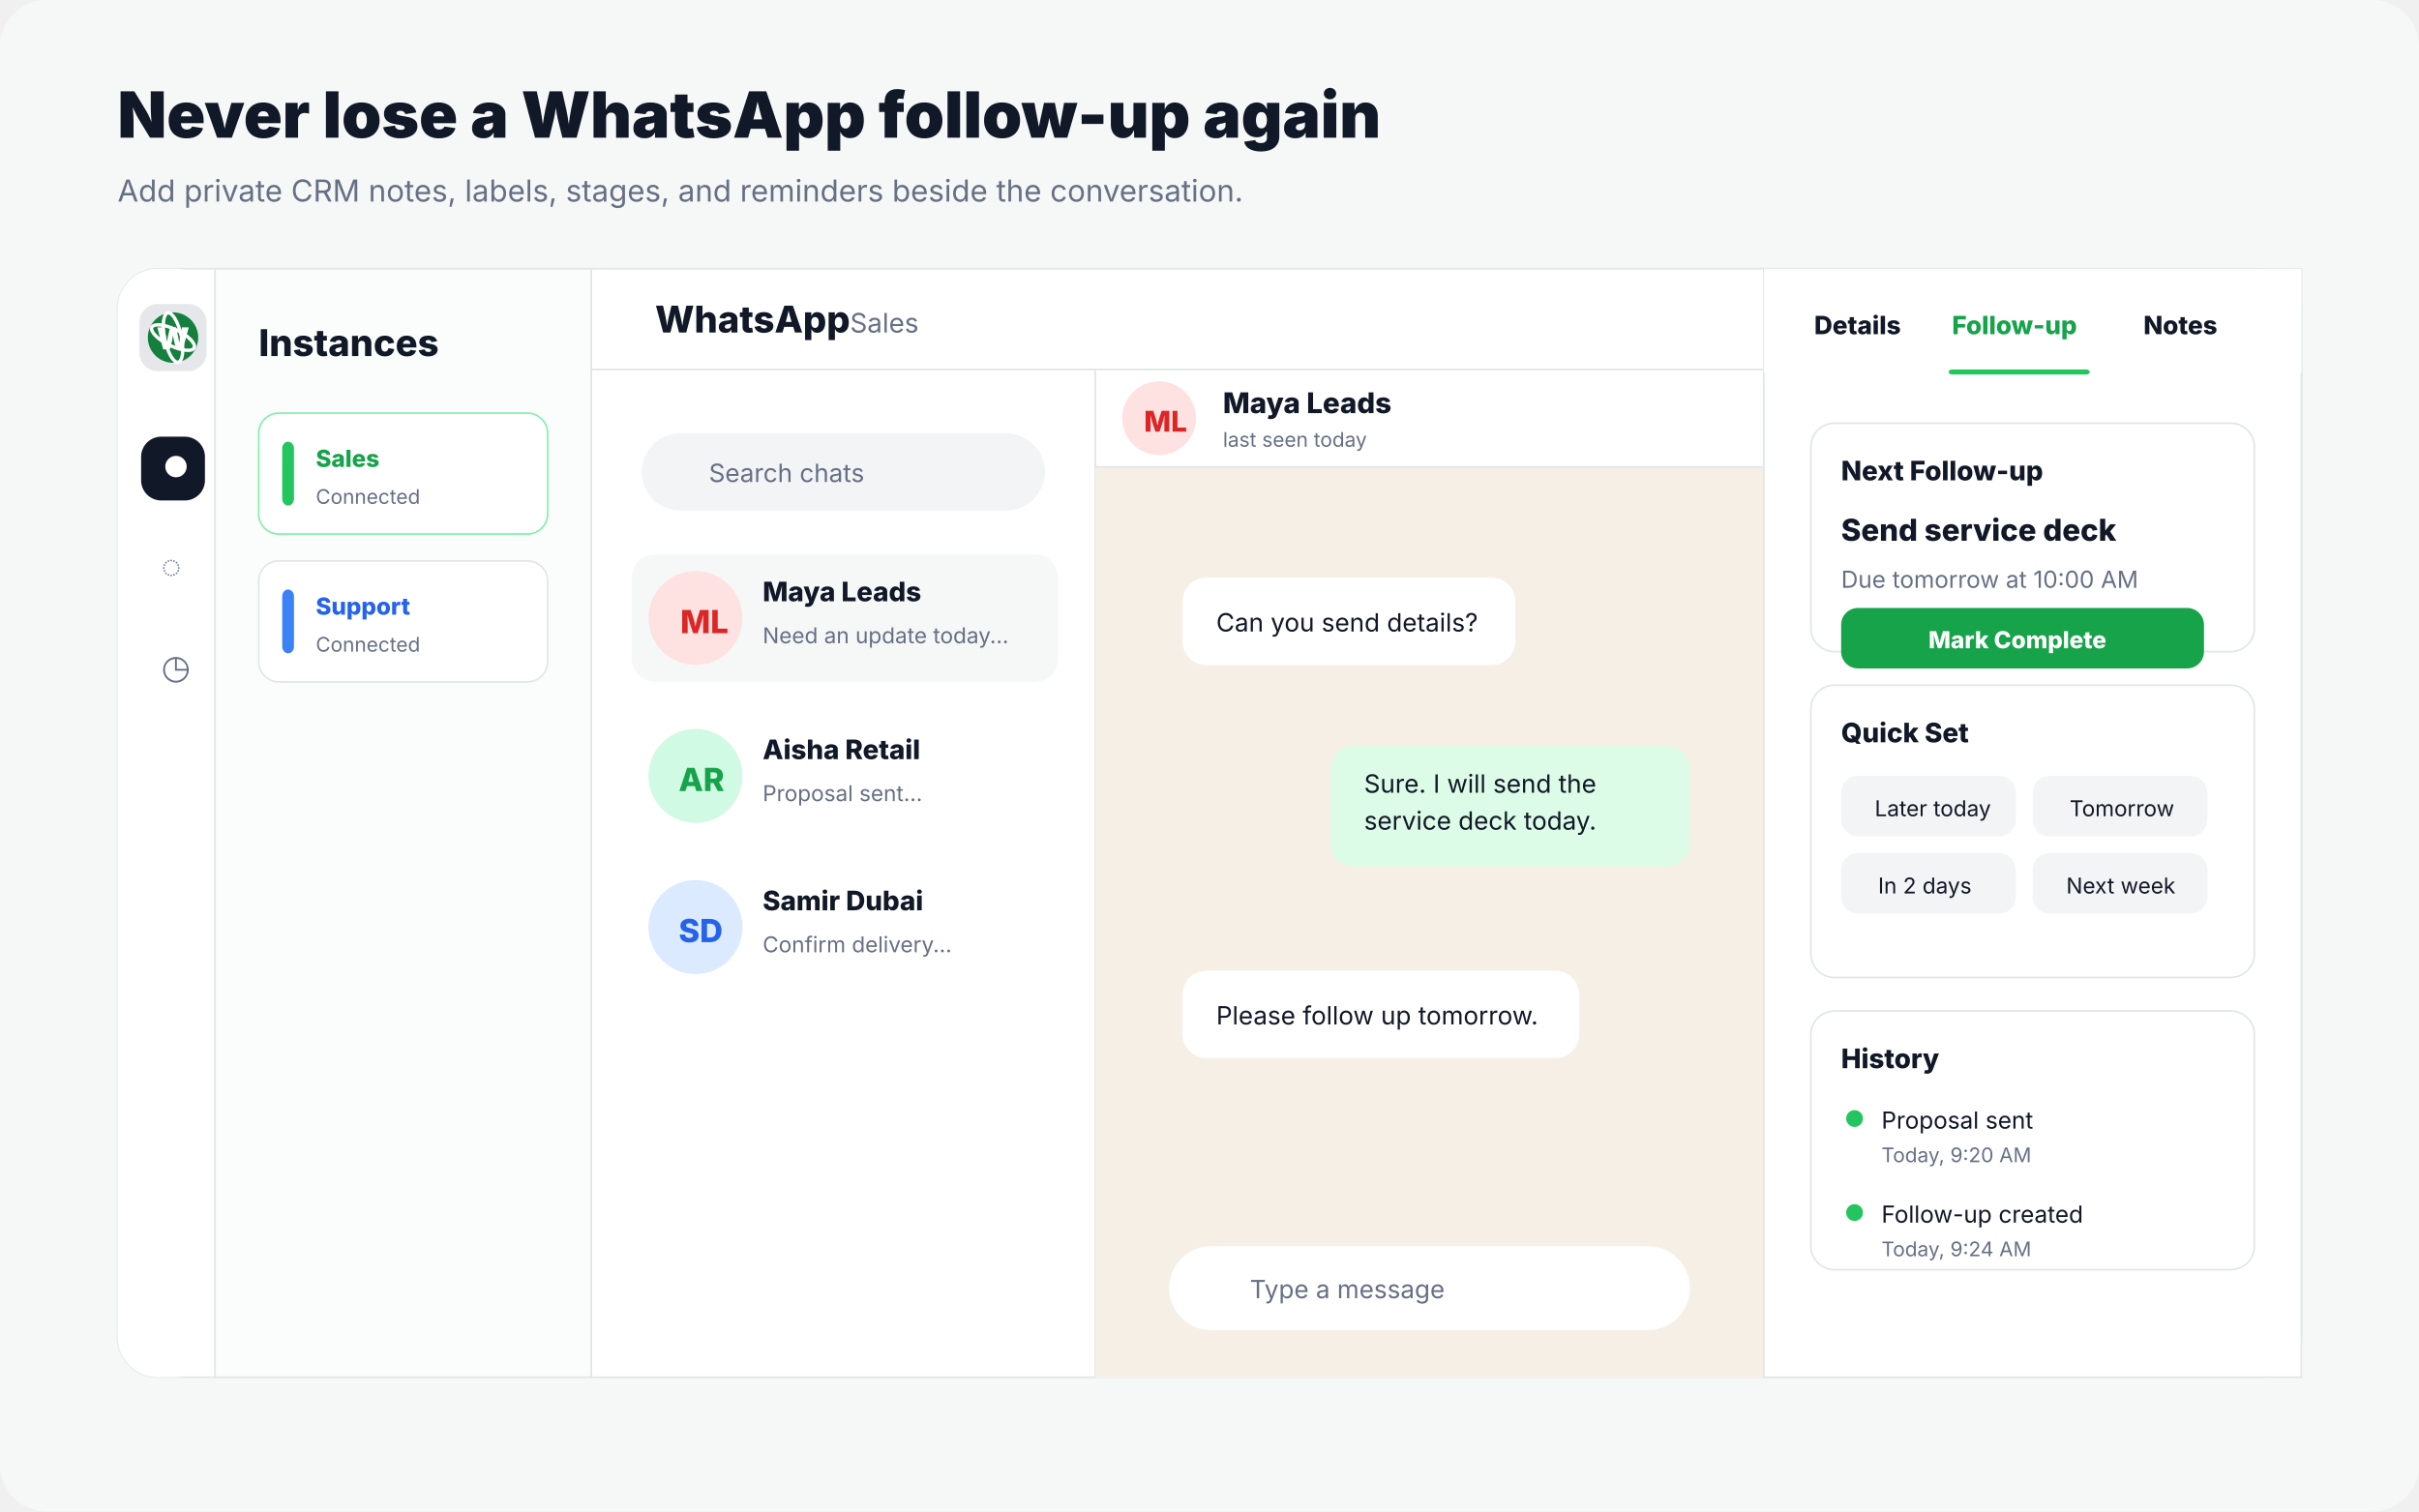
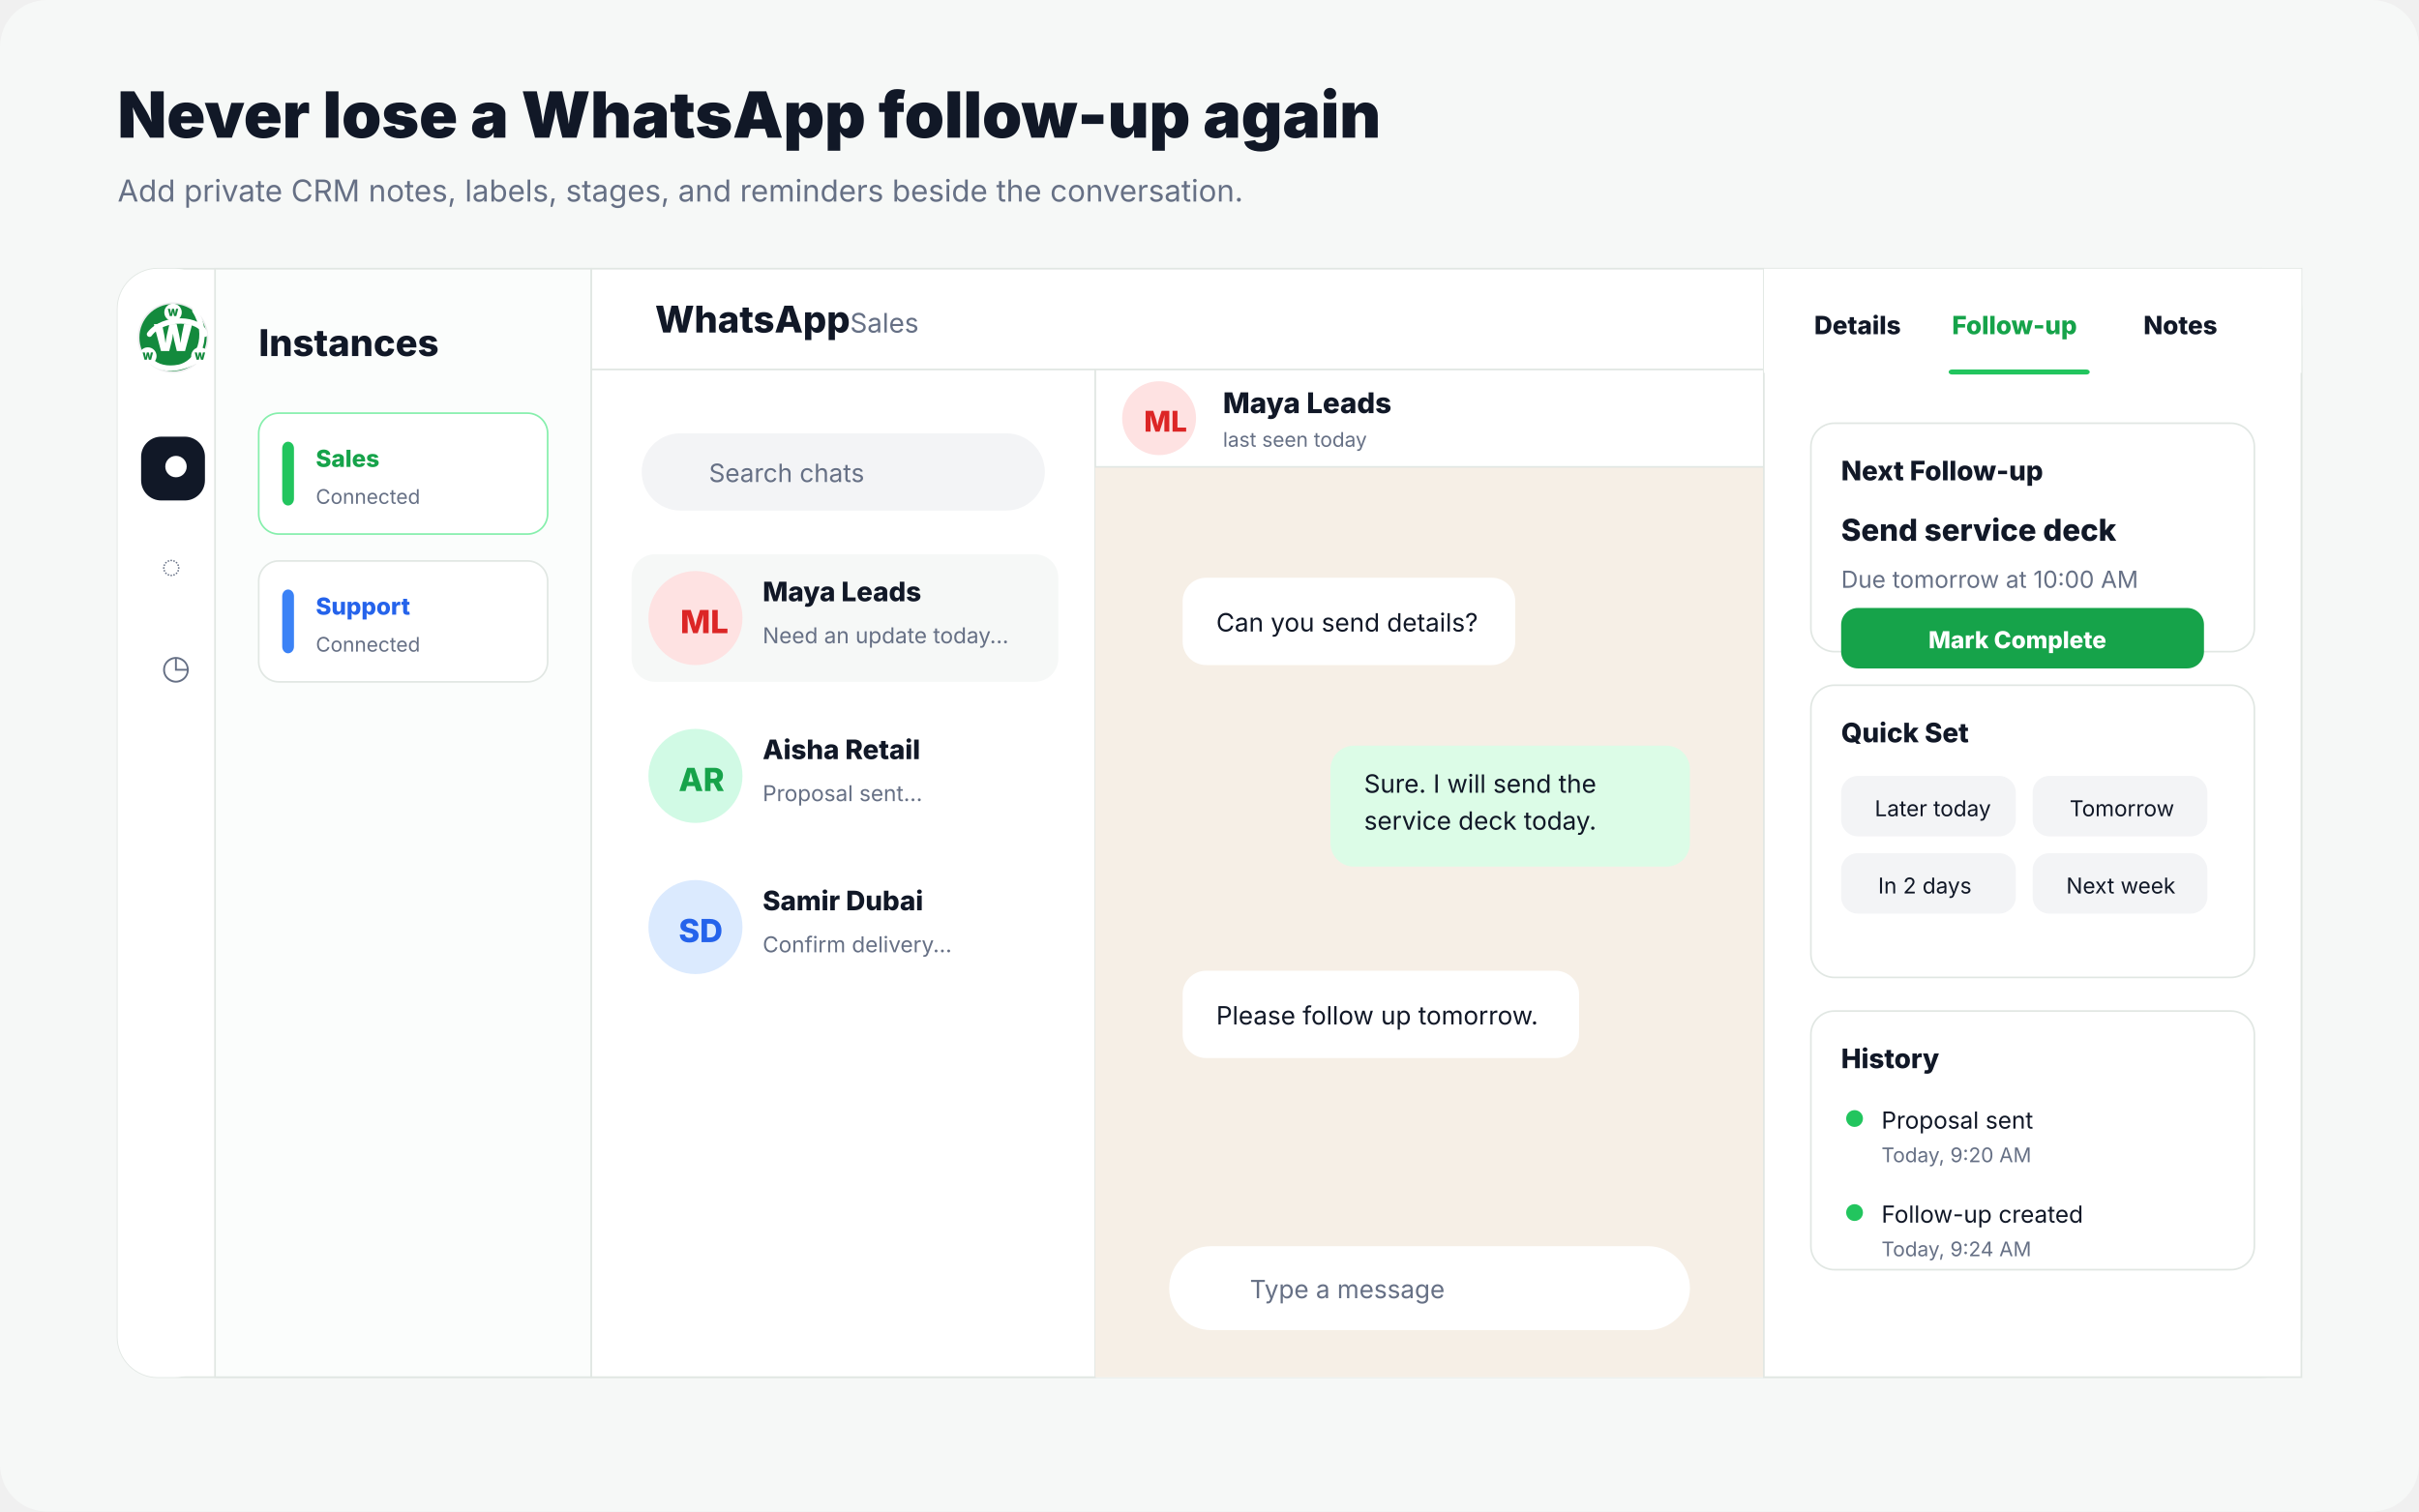
<svg xmlns="http://www.w3.org/2000/svg" width="1440" height="900" viewBox="0 0 1440 900" fill="none">
  <rect width="1440" height="900" rx="28" fill="#F6F8F7" />
  <text x="70" y="82" fill="#111827" font-family="-apple-system,BlinkMacSystemFont,Segoe UI,sans-serif" font-size="38" font-weight="900">Never lose a WhatsApp follow-up again</text>
  <text x="70" y="120" fill="#667085" font-family="-apple-system,BlinkMacSystemFont,Segoe UI,sans-serif" font-size="18">Add private CRM notes, labels, stages, and reminders beside the conversation.</text>
  <rect x="70" y="160" width="1300" height="660" rx="24" fill="#FFFFFF" stroke="#E1E7E3" />
  <rect x="70" y="160" width="58" height="660" rx="24" fill="#FFFFFF" />
-   <rect x="82" y="180" width="42" height="42" rx="12" fill="#E5E7EB" stroke="#FFFFFF" stroke-width="2" />
-   <circle cx="103" cy="201" r="15" fill="#15803D" />
-   <text x="103" y="208" text-anchor="middle" fill="#FFFFFF" font-family="-apple-system,BlinkMacSystemFont,Segoe UI,sans-serif" font-size="18" font-weight="900">W</text>
-   <g stroke="#FFFFFF" stroke-width="2" fill="none" stroke-linecap="round">
-     <ellipse cx="103" cy="201" rx="14" ry="5" transform="rotate(26 103 201)" />
-     <ellipse cx="103" cy="201" rx="5" ry="15" transform="rotate(-12 103 201)" />
+   <g transform="translate(103 201)">
+     <circle r="21" fill="#0F172A" opacity="0.08" />
+     <circle r="20" fill="#138A3D" />
+     <path d="M-14 -2c8-11 31-10 33 0M13 -16c9 14 3 32-11 34M-12 15c9 7 27 2 35-10" stroke="#FFFFFF" stroke-width="3.2" fill="none" stroke-linecap="round" />
+     <text y="8" text-anchor="middle" fill="#FFFFFF" font-family="-apple-system,BlinkMacSystemFont,Segoe UI,sans-serif" font-size="22" font-weight="900">W</text>
+     <circle cx="0" cy="-15" r="5.2" fill="#FFFFFF" />
+     <text x="0" y="-12.8" text-anchor="middle" fill="#138A3D" font-family="-apple-system,BlinkMacSystemFont,Segoe UI,sans-serif" font-size="6" font-weight="900">W</text>
+     <circle cx="-15" cy="11" r="5.2" fill="#FFFFFF" />
+     <text x="-15" y="13.2" text-anchor="middle" fill="#138A3D" font-family="-apple-system,BlinkMacSystemFont,Segoe UI,sans-serif" font-size="6" font-weight="900">W</text>
+     <circle cx="16" cy="11" r="5.2" fill="#FFFFFF" />
+     <text x="16" y="13.2" text-anchor="middle" fill="#138A3D" font-family="-apple-system,BlinkMacSystemFont,Segoe UI,sans-serif" font-size="6" font-weight="900">W</text>
  </g>
  <rect x="84" y="260" width="38" height="38" rx="12" fill="#111827" />
  <text x="97" y="284" fill="#FFFFFF" font-family="-apple-system,BlinkMacSystemFont,Segoe UI,sans-serif" font-size="17">●</text>
  <text x="96" y="344" fill="#667085" font-family="-apple-system,BlinkMacSystemFont,Segoe UI,sans-serif" font-size="20">◌</text>
  <text x="96" y="404" fill="#667085" font-family="-apple-system,BlinkMacSystemFont,Segoe UI,sans-serif" font-size="20">◷</text>
  <rect x="128" y="160" width="224" height="660" fill="#FBFDFC" stroke="#E1E7E3" />
  <text x="154" y="212" fill="#111827" font-family="-apple-system,BlinkMacSystemFont,Segoe UI,sans-serif" font-size="22" font-weight="800">Instances</text>
  <rect x="154" y="246" width="172" height="72" rx="12" fill="#FFFFFF" stroke="#86EFAC" />
  <rect x="168" y="263" width="7" height="38" rx="4" fill="#22C55E" />
  <text x="188" y="278" fill="#16A34A" font-family="-apple-system,BlinkMacSystemFont,Segoe UI,sans-serif" font-size="14" font-weight="800">Sales</text>
  <text x="188" y="300" fill="#667085" font-family="-apple-system,BlinkMacSystemFont,Segoe UI,sans-serif" font-size="12">Connected</text>
  <rect x="154" y="334" width="172" height="72" rx="12" fill="#FFFFFF" stroke="#E1E7E3" />
  <rect x="168" y="351" width="7" height="38" rx="4" fill="#3B82F6" />
  <text x="188" y="366" fill="#2563EB" font-family="-apple-system,BlinkMacSystemFont,Segoe UI,sans-serif" font-size="14" font-weight="800">Support</text>
  <text x="188" y="388" fill="#667085" font-family="-apple-system,BlinkMacSystemFont,Segoe UI,sans-serif" font-size="12">Connected</text>
  <rect x="352" y="160" width="698" height="660" fill="#FFFFFF" />
  <rect x="352" y="160" width="698" height="60" fill="#FFFFFF" stroke="#E1E7E3" />
  <text x="390" y="198" fill="#111827" font-family="-apple-system,BlinkMacSystemFont,Segoe UI,sans-serif" font-size="22" font-weight="800">WhatsApp</text>
  <text x="506" y="198" fill="#667085" font-family="-apple-system,BlinkMacSystemFont,Segoe UI,sans-serif" font-size="16">Sales</text>
  <rect x="352" y="220" width="300" height="600" fill="#FFFFFF" stroke="#E1E7E3" />
  <rect x="382" y="258" width="240" height="46" rx="23" fill="#F3F4F6" />
  <text x="422" y="287" fill="#667085" font-family="-apple-system,BlinkMacSystemFont,Segoe UI,sans-serif" font-size="15">Search chats</text>
  <rect x="376" y="330" width="254" height="76" rx="14" fill="#F6F8F7" />
  <circle cx="414" cy="368" r="28" fill="#FEE2E2" />
  <text x="405" y="377" fill="#DC2626" font-family="-apple-system,BlinkMacSystemFont,Segoe UI,sans-serif" font-size="19" font-weight="800">ML</text>
  <text x="454" y="358" fill="#111827" font-family="-apple-system,BlinkMacSystemFont,Segoe UI,sans-serif" font-size="16" font-weight="800">Maya Leads</text>
  <text x="454" y="383" fill="#667085" font-family="-apple-system,BlinkMacSystemFont,Segoe UI,sans-serif" font-size="13">Need an update today...</text>
  <circle cx="414" cy="462" r="28" fill="#D1FAE5" />
  <text x="404" y="471" fill="#16A34A" font-family="-apple-system,BlinkMacSystemFont,Segoe UI,sans-serif" font-size="19" font-weight="800">AR</text>
  <text x="454" y="452" fill="#111827" font-family="-apple-system,BlinkMacSystemFont,Segoe UI,sans-serif" font-size="16" font-weight="800">Aisha Retail</text>
  <text x="454" y="477" fill="#667085" font-family="-apple-system,BlinkMacSystemFont,Segoe UI,sans-serif" font-size="13">Proposal sent...</text>
  <circle cx="414" cy="552" r="28" fill="#DBEAFE" />
  <text x="404" y="561" fill="#2563EB" font-family="-apple-system,BlinkMacSystemFont,Segoe UI,sans-serif" font-size="19" font-weight="800">SD</text>
  <text x="454" y="542" fill="#111827" font-family="-apple-system,BlinkMacSystemFont,Segoe UI,sans-serif" font-size="16" font-weight="800">Samir Dubai</text>
  <text x="454" y="567" fill="#667085" font-family="-apple-system,BlinkMacSystemFont,Segoe UI,sans-serif" font-size="13">Confirm delivery...</text>
  <rect x="652" y="220" width="398" height="600" fill="#F6EFE6" />
  <rect x="652" y="220" width="398" height="58" fill="#FFFFFF" stroke="#E1E7E3" />
  <circle cx="690" cy="249" r="22" fill="#FEE2E2" />
  <text x="681" y="257" fill="#DC2626" font-family="-apple-system,BlinkMacSystemFont,Segoe UI,sans-serif" font-size="17" font-weight="800">ML</text>
  <text x="728" y="246" fill="#111827" font-family="-apple-system,BlinkMacSystemFont,Segoe UI,sans-serif" font-size="17" font-weight="800">Maya Leads</text>
  <text x="728" y="266" fill="#667085" font-family="-apple-system,BlinkMacSystemFont,Segoe UI,sans-serif" font-size="12">last seen today</text>
  <rect x="704" y="344" width="198" height="52" rx="14" fill="#FFFFFF" />
  <text x="724" y="376" fill="#111827" font-family="-apple-system,BlinkMacSystemFont,Segoe UI,sans-serif" font-size="15">Can you send details?</text>
  <rect x="792" y="444" width="214" height="72" rx="14" fill="#DCFCE7" />
  <text x="812" y="472" fill="#111827" font-family="-apple-system,BlinkMacSystemFont,Segoe UI,sans-serif" font-size="15">Sure. I will send the</text>
  <text x="812" y="494" fill="#111827" font-family="-apple-system,BlinkMacSystemFont,Segoe UI,sans-serif" font-size="15">service deck today.</text>
  <rect x="704" y="578" width="236" height="52" rx="14" fill="#FFFFFF" />
  <text x="724" y="610" fill="#111827" font-family="-apple-system,BlinkMacSystemFont,Segoe UI,sans-serif" font-size="15">Please follow up tomorrow.</text>
  <rect x="696" y="742" width="310" height="50" rx="25" fill="#FFFFFF" />
  <text x="744" y="773" fill="#667085" font-family="-apple-system,BlinkMacSystemFont,Segoe UI,sans-serif" font-size="15">Type a message</text>
  <rect x="1050" y="160" width="320" height="660" fill="#FFFFFF" stroke="#E1E7E3" />
  <rect x="1050" y="160" width="320" height="62" fill="#FFFFFF" />
  <text x="1080" y="199" fill="#111827" font-family="-apple-system,BlinkMacSystemFont,Segoe UI,sans-serif" font-size="15" font-weight="800">Details</text>
  <text x="1162" y="199" fill="#16A34A" font-family="-apple-system,BlinkMacSystemFont,Segoe UI,sans-serif" font-size="15" font-weight="800">Follow-up</text>
  <text x="1276" y="199" fill="#111827" font-family="-apple-system,BlinkMacSystemFont,Segoe UI,sans-serif" font-size="15" font-weight="800">Notes</text>
  <rect x="1160" y="220" width="84" height="3" rx="2" fill="#22C55E" />
  <rect x="1078" y="252" width="264" height="136" rx="14" fill="#FFFFFF" stroke="#E1E7E3" />
  <text x="1096" y="286" fill="#111827" font-family="-apple-system,BlinkMacSystemFont,Segoe UI,sans-serif" font-size="16" font-weight="800">Next Follow-up</text>
  <text x="1096" y="322" fill="#111827" font-family="-apple-system,BlinkMacSystemFont,Segoe UI,sans-serif" font-size="18" font-weight="800">Send service deck</text>
  <text x="1096" y="350" fill="#667085" font-family="-apple-system,BlinkMacSystemFont,Segoe UI,sans-serif" font-size="14">Due tomorrow at 10:00 AM</text>
  <rect x="1096" y="362" width="216" height="36" rx="10" fill="#16A34A" />
  <text x="1148" y="386" fill="#FFFFFF" font-family="-apple-system,BlinkMacSystemFont,Segoe UI,sans-serif" font-size="14" font-weight="800">Mark Complete</text>
  <rect x="1078" y="408" width="264" height="174" rx="14" fill="#FFFFFF" stroke="#E1E7E3" />
  <text x="1096" y="442" fill="#111827" font-family="-apple-system,BlinkMacSystemFont,Segoe UI,sans-serif" font-size="16" font-weight="800">Quick Set</text>
  <rect x="1096" y="462" width="104" height="36" rx="10" fill="#F3F4F6" />
  <text x="1116" y="486" fill="#111827" font-family="-apple-system,BlinkMacSystemFont,Segoe UI,sans-serif" font-size="13">Later today</text>
  <rect x="1210" y="462" width="104" height="36" rx="10" fill="#F3F4F6" />
  <text x="1232" y="486" fill="#111827" font-family="-apple-system,BlinkMacSystemFont,Segoe UI,sans-serif" font-size="13">Tomorrow</text>
  <rect x="1096" y="508" width="104" height="36" rx="10" fill="#F3F4F6" />
  <text x="1118" y="532" fill="#111827" font-family="-apple-system,BlinkMacSystemFont,Segoe UI,sans-serif" font-size="13">In 2 days</text>
  <rect x="1210" y="508" width="104" height="36" rx="10" fill="#F3F4F6" />
  <text x="1230" y="532" fill="#111827" font-family="-apple-system,BlinkMacSystemFont,Segoe UI,sans-serif" font-size="13">Next week</text>
  <rect x="1078" y="602" width="264" height="154" rx="14" fill="#FFFFFF" stroke="#E1E7E3" />
  <text x="1096" y="636" fill="#111827" font-family="-apple-system,BlinkMacSystemFont,Segoe UI,sans-serif" font-size="16" font-weight="800">History</text>
  <circle cx="1104" cy="666" r="5" fill="#22C55E" />
  <text x="1120" y="672" fill="#111827" font-family="-apple-system,BlinkMacSystemFont,Segoe UI,sans-serif" font-size="14">Proposal sent</text>
  <text x="1120" y="692" fill="#667085" font-family="-apple-system,BlinkMacSystemFont,Segoe UI,sans-serif" font-size="12">Today, 9:20 AM</text>
  <circle cx="1104" cy="722" r="5" fill="#22C55E" />
  <text x="1120" y="728" fill="#111827" font-family="-apple-system,BlinkMacSystemFont,Segoe UI,sans-serif" font-size="14">Follow-up created</text>
  <text x="1120" y="748" fill="#667085" font-family="-apple-system,BlinkMacSystemFont,Segoe UI,sans-serif" font-size="12">Today, 9:24 AM</text>
</svg>
